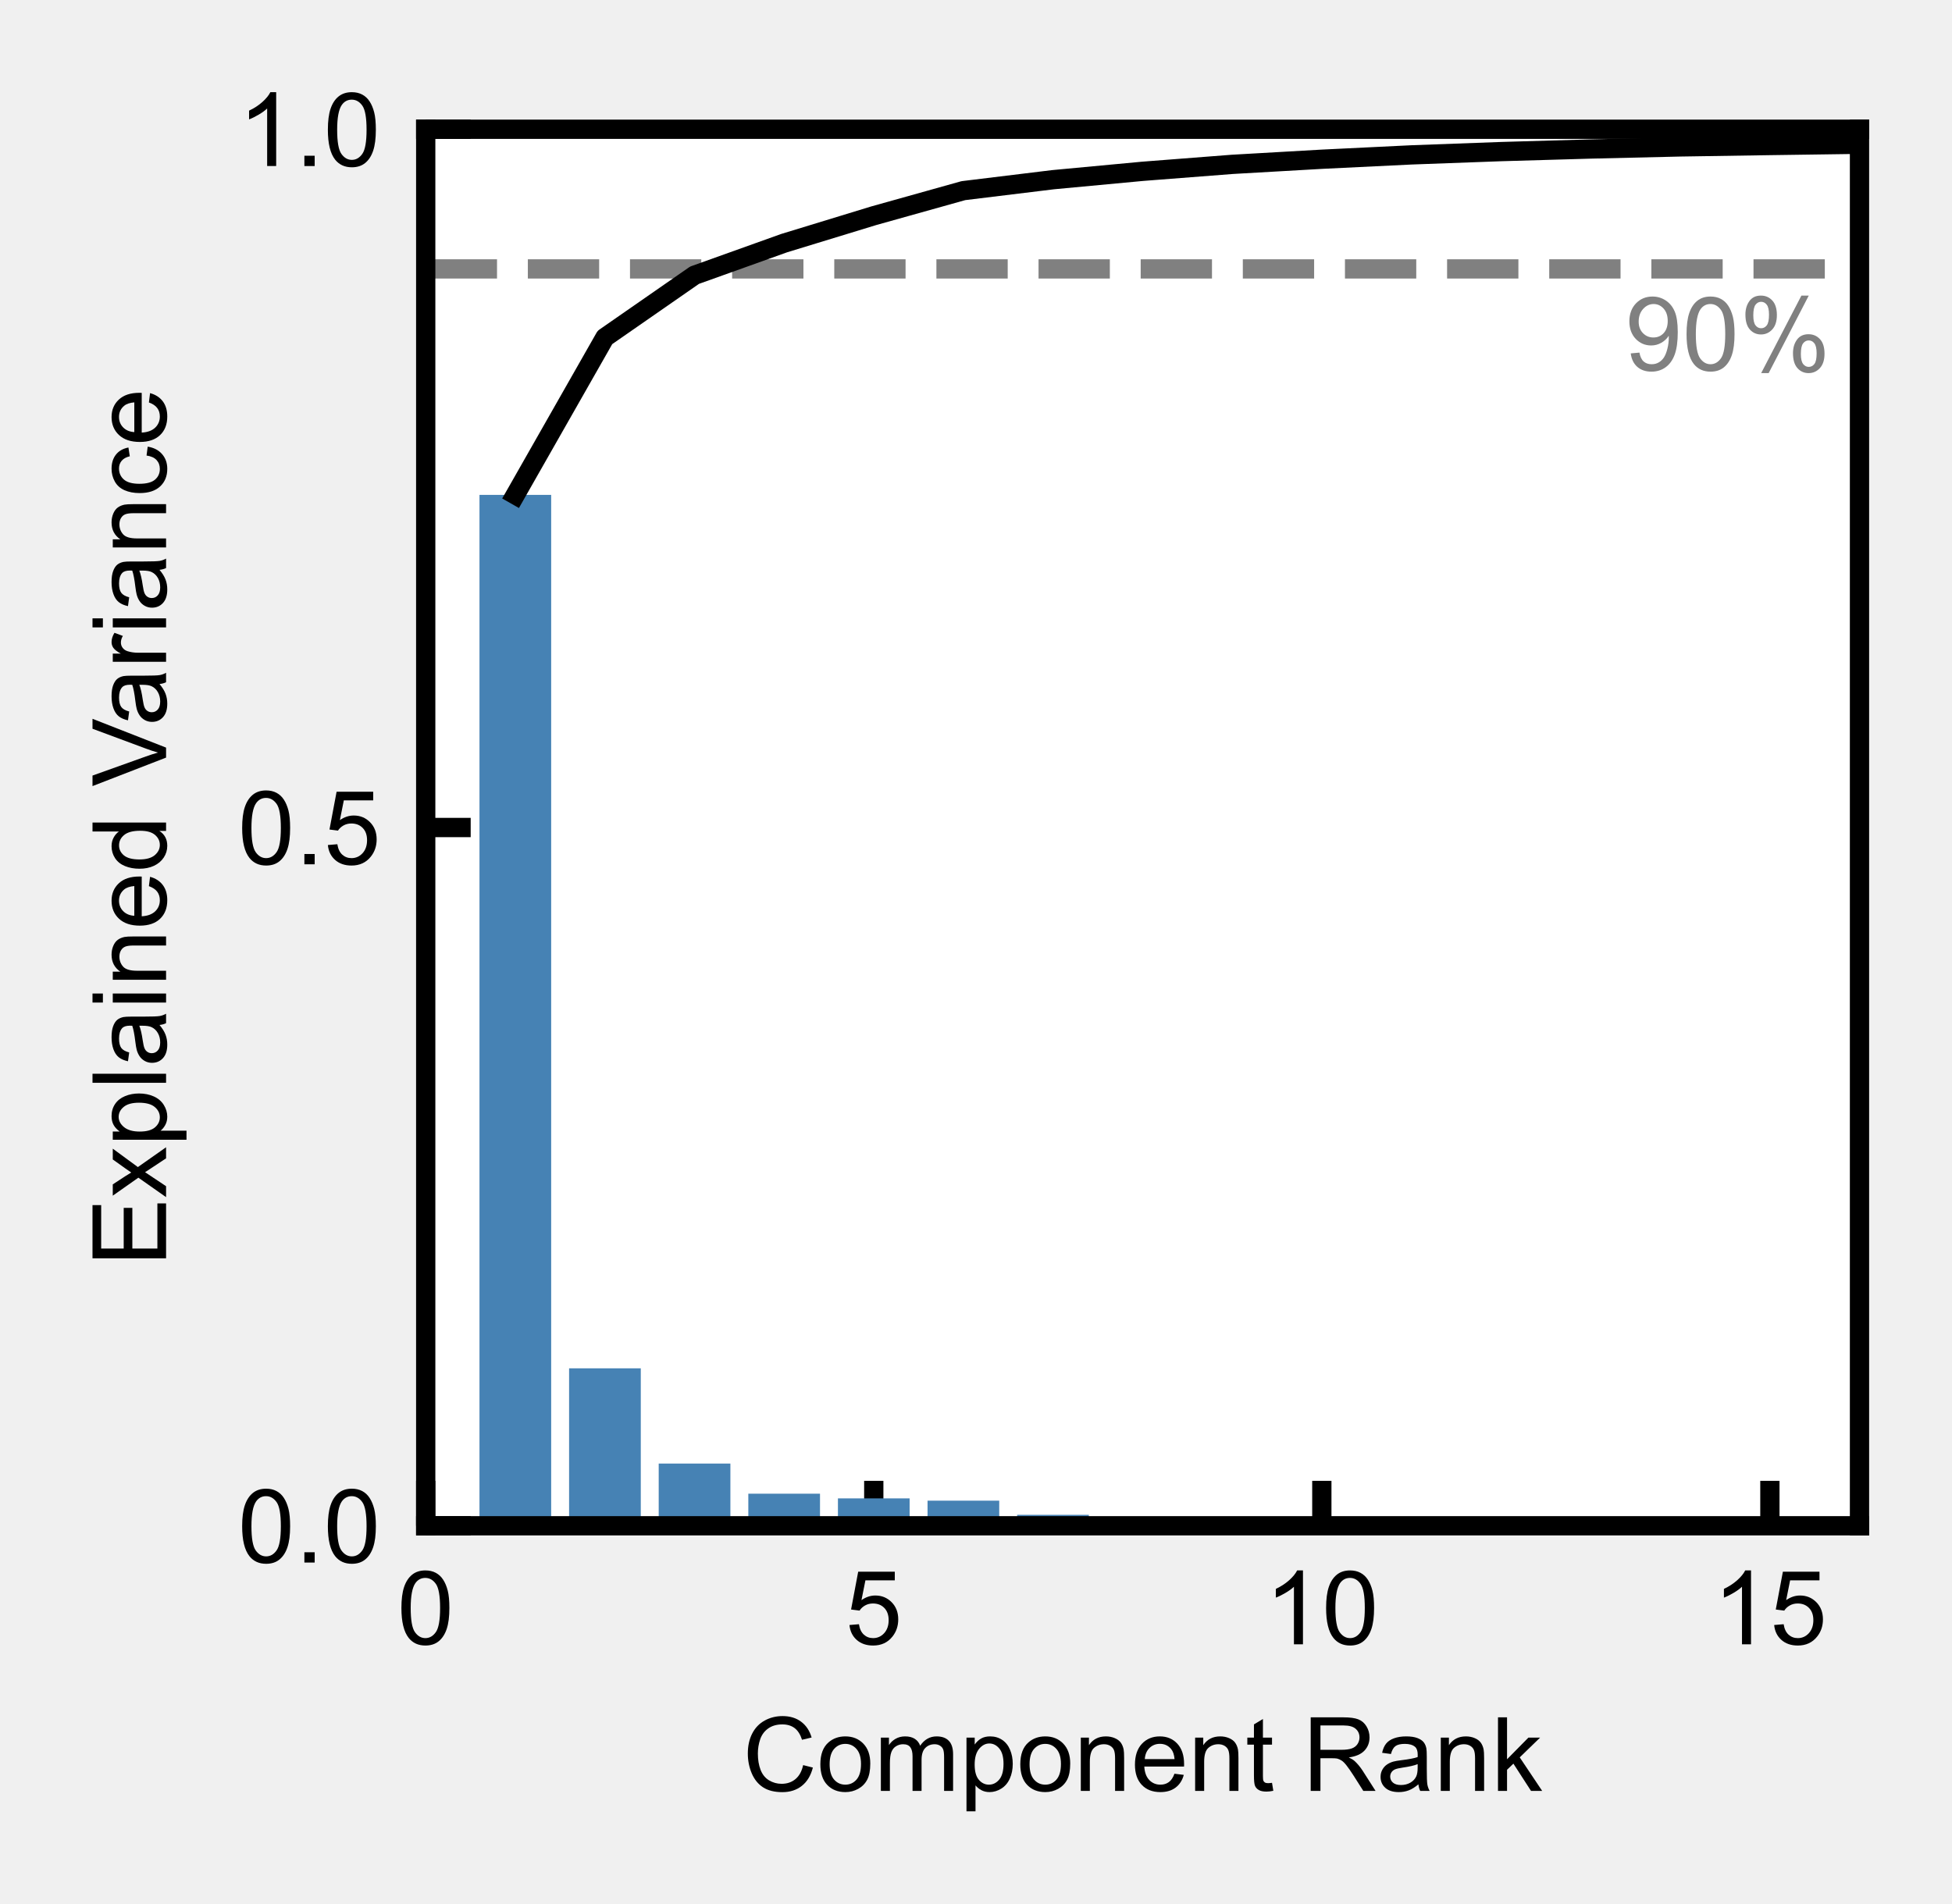
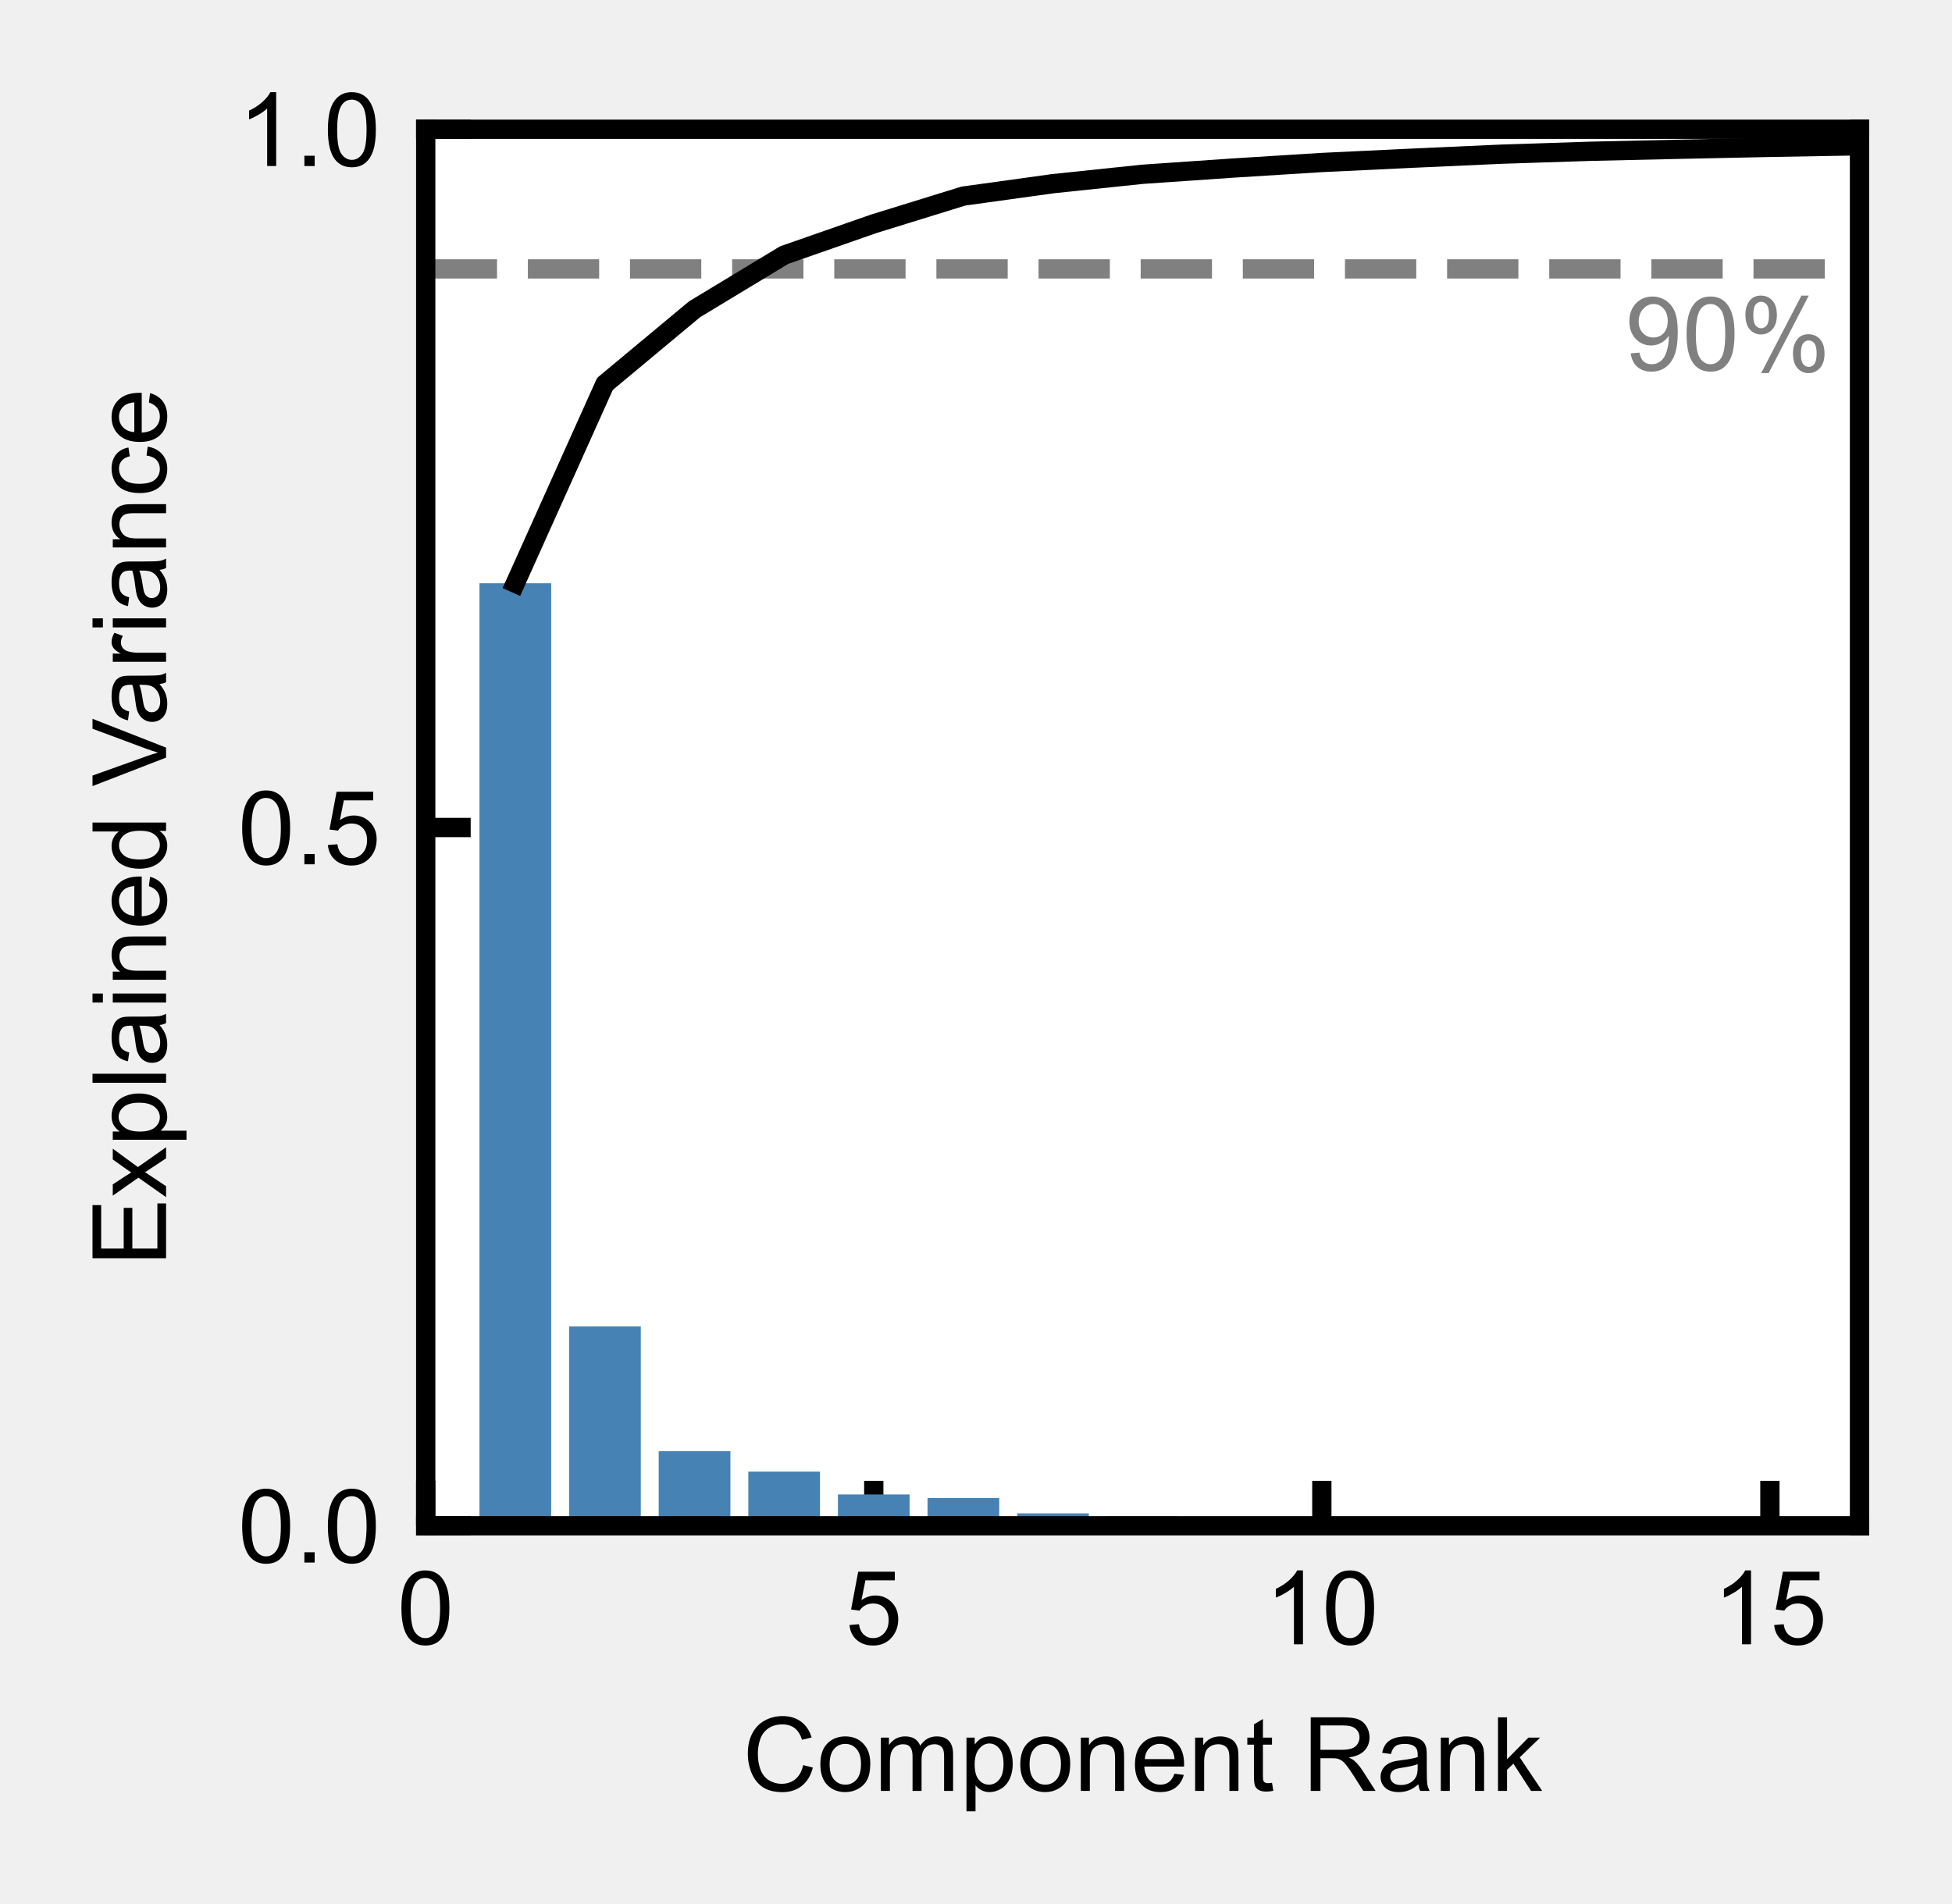
<svg xmlns="http://www.w3.org/2000/svg" xmlns:xlink="http://www.w3.org/1999/xlink" height="148.213pt" version="1.1" viewBox="0 0 151.936 148.213" width="151.936pt">
  <defs>
    <style type="text/css">*{stroke-linecap:butt;stroke-linejoin:round;}</style>
  </defs>
  <g id="figure_1">
    <g id="patch_1">
      <path d="M 0 148.213  L 151.936 148.213  L 151.936 0  L 0 0  z " style="fill:none;" />
    </g>
    <g id="axes_1">
      <g id="patch_2">
        <path d="M 33.136 118.783  L 144.736 118.783  L 144.736 10.063  L 33.136 10.063  z " style="fill:#ffffff;" />
      </g>
      <g id="line2d_1">
-         <path clip-path="url(#p98f0bb0aaa)" d="M 33.136 20.935  L 144.736 20.935  " style="fill:none;stroke:#808080;stroke-dasharray:5.55,2.4;stroke-dashoffset:0;stroke-width:1.5;" />
+         <path clip-path="url(#pf2e856f016)" d="M 33.136 20.935  L 144.736 20.935  " style="fill:none;stroke:#808080;stroke-dasharray:5.55,2.4;stroke-dashoffset:0;stroke-width:1.5;" />
      </g>
      <g id="matplotlib.axis_1">
        <g id="xtick_1">
          <g id="line2d_2">
            <defs>
-               <path d="M 0 0  L 0 -3.5  " id="m5af185810b" style="stroke:#000000;stroke-width:1.5;" />
-             </defs>
-             <g>
-               <use style="stroke:#000000;stroke-width:1.5;" x="33.136" xlink:href="#m5af185810b" y="118.783" />
+               <path d="M 0 0  L 0 -3.5  " id="m2e99eced21" style="stroke:#000000;stroke-width:1.5;" />
+             </defs>
+             <g>
+               <use style="stroke:#000000;stroke-width:1.5;" x="33.136" xlink:href="#m2e99eced21" y="118.783" />
            </g>
          </g>
          <g id="text_1">
            <g transform="translate(30.91187 128.0094)scale(0.08 -0.08)">
              <defs>
                <path d="M 4.156 35.297  Q 4.156 48 6.766 55.734  Q 9.375 63.484 14.516 67.672  Q 19.672 71.875 27.484 71.875  Q 33.25 71.875 37.594 69.547  Q 41.938 67.234 44.766 62.859  Q 47.609 58.5 49.219 52.219  Q 50.828 45.953 50.828 35.297  Q 50.828 22.703 48.234 14.969  Q 45.656 7.234 40.5 3  Q 35.359 -1.219 27.484 -1.219  Q 17.141 -1.219 11.234 6.203  Q 4.156 15.141 4.156 35.297  z M 13.188 35.297  Q 13.188 17.672 17.312 11.828  Q 21.438 6 27.484 6  Q 33.547 6 37.672 11.859  Q 41.797 17.719 41.797 35.297  Q 41.797 52.984 37.672 58.781  Q 33.547 64.594 27.391 64.594  Q 21.344 64.594 17.719 59.469  Q 13.188 52.938 13.188 35.297  z " id="ArialMT-48" />
              </defs>
              <use xlink:href="#ArialMT-48" />
            </g>
          </g>
        </g>
        <g id="xtick_2">
          <g id="line2d_3">
            <g>
-               <use style="stroke:#000000;stroke-width:1.5;" x="68.011" xlink:href="#m5af185810b" y="118.783" />
+               <use style="stroke:#000000;stroke-width:1.5;" x="68.011" xlink:href="#m2e99eced21" y="118.783" />
            </g>
          </g>
          <g id="text_2">
            <g transform="translate(65.78687 128.0094)scale(0.08 -0.08)">
              <defs>
                <path d="M 4.156 18.75  L 13.375 19.531  Q 14.406 12.797 18.141 9.391  Q 21.875 6 27.156 6  Q 33.5 6 37.891 10.781  Q 42.281 15.578 42.281 23.484  Q 42.281 31 38.062 35.344  Q 33.844 39.703 27 39.703  Q 22.75 39.703 19.328 37.766  Q 15.922 35.844 13.969 32.766  L 5.719 33.844  L 12.641 70.609  L 48.25 70.609  L 48.25 62.203  L 19.672 62.203  L 15.828 42.969  Q 22.266 47.469 29.344 47.469  Q 38.719 47.469 45.156 40.969  Q 51.609 34.469 51.609 24.266  Q 51.609 14.547 45.953 7.469  Q 39.062 -1.219 27.156 -1.219  Q 17.391 -1.219 11.203 4.25  Q 5.031 9.719 4.156 18.75  z " id="ArialMT-53" />
              </defs>
              <use xlink:href="#ArialMT-53" />
            </g>
          </g>
        </g>
        <g id="xtick_3">
          <g id="line2d_4">
            <g>
-               <use style="stroke:#000000;stroke-width:1.5;" x="102.886" xlink:href="#m5af185810b" y="118.783" />
+               <use style="stroke:#000000;stroke-width:1.5;" x="102.886" xlink:href="#m2e99eced21" y="118.783" />
            </g>
          </g>
          <g id="text_3">
            <g transform="translate(98.4375 128.0094)scale(0.08 -0.08)">
              <defs>
                <path d="M 37.25 0  L 28.469 0  L 28.469 56  Q 25.297 52.984 20.141 49.953  Q 14.984 46.922 10.891 45.406  L 10.891 53.906  Q 18.266 57.375 23.781 62.297  Q 29.297 67.234 31.594 71.875  L 37.25 71.875  z " id="ArialMT-49" />
              </defs>
              <use xlink:href="#ArialMT-49" />
              <use x="55.615" xlink:href="#ArialMT-48" />
            </g>
          </g>
        </g>
        <g id="xtick_4">
          <g id="line2d_5">
            <g>
-               <use style="stroke:#000000;stroke-width:1.5;" x="137.761" xlink:href="#m5af185810b" y="118.783" />
+               <use style="stroke:#000000;stroke-width:1.5;" x="137.761" xlink:href="#m2e99eced21" y="118.783" />
            </g>
          </g>
          <g id="text_4">
            <g transform="translate(133.3125 128.0094)scale(0.08 -0.08)">
              <use xlink:href="#ArialMT-49" />
              <use x="55.615" xlink:href="#ArialMT-53" />
            </g>
          </g>
        </g>
        <g id="text_5">
          <g transform="translate(57.80938 139.4231)scale(0.08 -0.08)">
            <defs>
              <path d="M 58.797 25.094  L 68.266 22.703  Q 65.281 11.031 57.547 4.906  Q 49.812 -1.219 38.625 -1.219  Q 27.047 -1.219 19.797 3.484  Q 12.547 8.203 8.766 17.141  Q 4.984 26.078 4.984 36.328  Q 4.984 47.516 9.25 55.828  Q 13.531 64.156 21.406 68.469  Q 29.297 72.797 38.766 72.797  Q 49.516 72.797 56.828 67.328  Q 64.156 61.859 67.047 51.953  L 57.719 49.75  Q 55.219 57.562 50.484 61.125  Q 45.75 64.703 38.578 64.703  Q 30.328 64.703 24.781 60.734  Q 19.234 56.781 16.984 50.109  Q 14.75 43.453 14.75 36.375  Q 14.75 27.25 17.406 20.438  Q 20.062 13.625 25.672 10.25  Q 31.297 6.891 37.844 6.891  Q 45.797 6.891 51.312 11.469  Q 56.844 16.062 58.797 25.094  z " id="ArialMT-67" />
              <path d="M 3.328 25.922  Q 3.328 40.328 11.328 47.266  Q 18.016 53.031 27.641 53.031  Q 38.328 53.031 45.109 46.016  Q 51.906 39.016 51.906 26.656  Q 51.906 16.656 48.906 10.906  Q 45.906 5.172 40.156 2  Q 34.422 -1.172 27.641 -1.172  Q 16.75 -1.172 10.031 5.812  Q 3.328 12.797 3.328 25.922  z M 12.359 25.922  Q 12.359 15.969 16.703 11.016  Q 21.047 6.062 27.641 6.062  Q 34.188 6.062 38.531 11.031  Q 42.875 16.016 42.875 26.219  Q 42.875 35.844 38.5 40.797  Q 34.125 45.75 27.641 45.75  Q 21.047 45.75 16.703 40.812  Q 12.359 35.891 12.359 25.922  z " id="ArialMT-111" />
              <path d="M 6.594 0  L 6.594 51.859  L 14.453 51.859  L 14.453 44.578  Q 16.891 48.391 20.938 50.703  Q 25 53.031 30.172 53.031  Q 35.938 53.031 39.625 50.641  Q 43.312 48.25 44.828 43.953  Q 50.984 53.031 60.844 53.031  Q 68.562 53.031 72.703 48.75  Q 76.859 44.484 76.859 35.594  L 76.859 0  L 68.109 0  L 68.109 32.672  Q 68.109 37.938 67.25 40.25  Q 66.406 42.578 64.156 43.984  Q 61.922 45.406 58.891 45.406  Q 53.422 45.406 49.797 41.766  Q 46.188 38.141 46.188 30.125  L 46.188 0  L 37.406 0  L 37.406 33.688  Q 37.406 39.547 35.25 42.469  Q 33.109 45.406 28.219 45.406  Q 24.516 45.406 21.359 43.453  Q 18.219 41.5 16.797 37.734  Q 15.375 33.984 15.375 26.906  L 15.375 0  z " id="ArialMT-109" />
              <path d="M 6.594 -19.875  L 6.594 51.859  L 14.594 51.859  L 14.594 45.125  Q 17.438 49.078 21 51.047  Q 24.562 53.031 29.641 53.031  Q 36.281 53.031 41.359 49.609  Q 46.438 46.188 49.016 39.953  Q 51.609 33.734 51.609 26.312  Q 51.609 18.359 48.75 11.984  Q 45.906 5.609 40.453 2.219  Q 35.016 -1.172 29 -1.172  Q 24.609 -1.172 21.109 0.688  Q 17.625 2.547 15.375 5.375  L 15.375 -19.875  z M 14.547 25.641  Q 14.547 15.625 18.594 10.844  Q 22.656 6.062 28.422 6.062  Q 34.281 6.062 38.453 11.016  Q 42.625 15.969 42.625 26.375  Q 42.625 36.281 38.547 41.203  Q 34.469 46.141 28.812 46.141  Q 23.188 46.141 18.859 40.891  Q 14.547 35.641 14.547 25.641  z " id="ArialMT-112" />
              <path d="M 6.594 0  L 6.594 51.859  L 14.5 51.859  L 14.5 44.484  Q 20.219 53.031 31 53.031  Q 35.688 53.031 39.625 51.344  Q 43.562 49.656 45.516 46.922  Q 47.469 44.188 48.25 40.438  Q 48.734 37.984 48.734 31.891  L 48.734 0  L 39.938 0  L 39.938 31.547  Q 39.938 36.922 38.906 39.578  Q 37.891 42.234 35.281 43.812  Q 32.672 45.406 29.156 45.406  Q 23.531 45.406 19.453 41.844  Q 15.375 38.281 15.375 28.328  L 15.375 0  z " id="ArialMT-110" />
              <path d="M 42.094 16.703  L 51.172 15.578  Q 49.031 7.625 43.219 3.219  Q 37.406 -1.172 28.375 -1.172  Q 17 -1.172 10.328 5.828  Q 3.656 12.844 3.656 25.484  Q 3.656 38.578 10.391 45.797  Q 17.141 53.031 27.875 53.031  Q 38.281 53.031 44.875 45.953  Q 51.469 38.875 51.469 26.031  Q 51.469 25.25 51.422 23.688  L 12.75 23.688  Q 13.234 15.141 17.578 10.594  Q 21.922 6.062 28.422 6.062  Q 33.25 6.062 36.672 8.594  Q 40.094 11.141 42.094 16.703  z M 13.234 30.906  L 42.188 30.906  Q 41.609 37.453 38.875 40.719  Q 34.672 45.797 27.984 45.797  Q 21.922 45.797 17.797 41.75  Q 13.672 37.703 13.234 30.906  z " id="ArialMT-101" />
              <path d="M 25.781 7.859  L 27.047 0.094  Q 23.344 -0.688 20.406 -0.688  Q 15.625 -0.688 12.984 0.828  Q 10.359 2.344 9.281 4.812  Q 8.203 7.281 8.203 15.188  L 8.203 45.016  L 1.766 45.016  L 1.766 51.859  L 8.203 51.859  L 8.203 64.703  L 16.938 69.969  L 16.938 51.859  L 25.781 51.859  L 25.781 45.016  L 16.938 45.016  L 16.938 14.703  Q 16.938 10.938 17.406 9.859  Q 17.875 8.797 18.922 8.156  Q 19.969 7.516 21.922 7.516  Q 23.391 7.516 25.781 7.859  z " id="ArialMT-116" />
              <path id="ArialMT-32" />
              <path d="M 7.859 0  L 7.859 71.578  L 39.594 71.578  Q 49.172 71.578 54.141 69.641  Q 59.125 67.719 62.109 62.828  Q 65.094 57.953 65.094 52.047  Q 65.094 44.438 60.156 39.203  Q 55.219 33.984 44.922 32.562  Q 48.688 30.766 50.641 29  Q 54.781 25.203 58.5 19.484  L 70.953 0  L 59.031 0  L 49.562 14.891  Q 45.406 21.344 42.719 24.75  Q 40.047 28.172 37.922 29.531  Q 35.797 30.906 33.594 31.453  Q 31.984 31.781 28.328 31.781  L 17.328 31.781  L 17.328 0  z M 17.328 39.984  L 37.703 39.984  Q 44.188 39.984 47.844 41.328  Q 51.516 42.672 53.422 45.625  Q 55.328 48.578 55.328 52.047  Q 55.328 57.125 51.641 60.391  Q 47.953 63.672 39.984 63.672  L 17.328 63.672  z " id="ArialMT-82" />
              <path d="M 40.438 6.391  Q 35.547 2.25 31.031 0.531  Q 26.516 -1.172 21.344 -1.172  Q 12.797 -1.172 8.203 3  Q 3.609 7.172 3.609 13.672  Q 3.609 17.484 5.344 20.625  Q 7.078 23.781 9.891 25.688  Q 12.703 27.594 16.219 28.562  Q 18.797 29.25 24.031 29.891  Q 34.672 31.156 39.703 32.906  Q 39.75 34.719 39.75 35.203  Q 39.75 40.578 37.25 42.781  Q 33.891 45.75 27.25 45.75  Q 21.047 45.75 18.094 43.578  Q 15.141 41.406 13.719 35.891  L 5.125 37.062  Q 6.297 42.578 8.984 45.969  Q 11.672 49.359 16.75 51.188  Q 21.828 53.031 28.516 53.031  Q 35.156 53.031 39.297 51.469  Q 43.453 49.906 45.406 47.531  Q 47.359 45.172 48.141 41.547  Q 48.578 39.312 48.578 33.453  L 48.578 21.734  Q 48.578 9.469 49.141 6.219  Q 49.703 2.984 51.375 0  L 42.188 0  Q 40.828 2.734 40.438 6.391  z M 39.703 26.031  Q 34.906 24.078 25.344 22.703  Q 19.922 21.922 17.672 20.938  Q 15.438 19.969 14.203 18.094  Q 12.984 16.219 12.984 13.922  Q 12.984 10.406 15.641 8.062  Q 18.312 5.719 23.438 5.719  Q 28.516 5.719 32.469 7.938  Q 36.422 10.156 38.281 14.016  Q 39.703 17 39.703 22.797  z " id="ArialMT-97" />
              <path d="M 6.641 0  L 6.641 71.578  L 15.438 71.578  L 15.438 30.766  L 36.234 51.859  L 47.609 51.859  L 27.781 32.625  L 49.609 0  L 38.766 0  L 21.625 26.516  L 15.438 20.562  L 15.438 0  z " id="ArialMT-107" />
            </defs>
            <use xlink:href="#ArialMT-67" />
            <use x="72.217" xlink:href="#ArialMT-111" />
            <use x="127.832" xlink:href="#ArialMT-109" />
            <use x="211.133" xlink:href="#ArialMT-112" />
            <use x="266.748" xlink:href="#ArialMT-111" />
            <use x="322.363" xlink:href="#ArialMT-110" />
            <use x="377.979" xlink:href="#ArialMT-101" />
            <use x="433.594" xlink:href="#ArialMT-110" />
            <use x="489.209" xlink:href="#ArialMT-116" />
            <use x="516.992" xlink:href="#ArialMT-32" />
            <use x="544.775" xlink:href="#ArialMT-82" />
            <use x="616.992" xlink:href="#ArialMT-97" />
            <use x="672.607" xlink:href="#ArialMT-110" />
            <use x="728.223" xlink:href="#ArialMT-107" />
          </g>
        </g>
      </g>
      <g id="matplotlib.axis_2">
        <g id="ytick_1">
          <g id="line2d_6">
            <defs>
-               <path d="M 0 0  L 3.5 0  " id="m9b7e05f773" style="stroke:#000000;stroke-width:1.5;" />
-             </defs>
-             <g>
-               <use style="stroke:#000000;stroke-width:1.5;" x="33.136" xlink:href="#m9b7e05f773" y="118.783" />
+               <path d="M 0 0  L 3.5 0  " id="m321770d5bc" style="stroke:#000000;stroke-width:1.5;" />
+             </defs>
+             <g>
+               <use style="stroke:#000000;stroke-width:1.5;" x="33.136" xlink:href="#m321770d5bc" y="118.783" />
            </g>
          </g>
          <g id="text_6">
            <g transform="translate(18.51625 121.6462)scale(0.08 -0.08)">
              <defs>
                <path d="M 9.078 0  L 9.078 10.016  L 19.094 10.016  L 19.094 0  z " id="ArialMT-46" />
              </defs>
              <use xlink:href="#ArialMT-48" />
              <use x="55.615" xlink:href="#ArialMT-46" />
              <use x="83.398" xlink:href="#ArialMT-48" />
            </g>
          </g>
        </g>
        <g id="ytick_2">
          <g id="line2d_7">
            <g>
-               <use style="stroke:#000000;stroke-width:1.5;" x="33.136" xlink:href="#m9b7e05f773" y="64.423" />
+               <use style="stroke:#000000;stroke-width:1.5;" x="33.136" xlink:href="#m321770d5bc" y="64.423" />
            </g>
          </g>
          <g id="text_7">
            <g transform="translate(18.51625 67.28625)scale(0.08 -0.08)">
              <use xlink:href="#ArialMT-48" />
              <use x="55.615" xlink:href="#ArialMT-46" />
              <use x="83.398" xlink:href="#ArialMT-53" />
            </g>
          </g>
        </g>
        <g id="ytick_3">
          <g id="line2d_8">
            <g>
-               <use style="stroke:#000000;stroke-width:1.5;" x="33.136" xlink:href="#m9b7e05f773" y="10.063" />
+               <use style="stroke:#000000;stroke-width:1.5;" x="33.136" xlink:href="#m321770d5bc" y="10.063" />
            </g>
          </g>
          <g id="text_8">
            <g transform="translate(18.51625 12.92625)scale(0.08 -0.08)">
              <use xlink:href="#ArialMT-49" />
              <use x="55.615" xlink:href="#ArialMT-46" />
              <use x="83.398" xlink:href="#ArialMT-48" />
            </g>
          </g>
        </g>
        <g id="text_9">
          <g transform="translate(12.92625 98.59313)rotate(-90)scale(0.08 -0.08)">
            <defs>
              <path d="M 7.906 0  L 7.906 71.578  L 59.672 71.578  L 59.672 63.141  L 17.391 63.141  L 17.391 41.219  L 56.984 41.219  L 56.984 32.812  L 17.391 32.812  L 17.391 8.453  L 61.328 8.453  L 61.328 0  z " id="ArialMT-69" />
              <path d="M 0.734 0  L 19.672 26.953  L 2.156 51.859  L 13.141 51.859  L 21.094 39.703  Q 23.344 36.234 24.703 33.891  Q 26.859 37.109 28.656 39.594  L 37.406 51.859  L 47.906 51.859  L 29.984 27.438  L 49.266 0  L 38.484 0  L 27.828 16.109  L 25 20.453  L 11.375 0  z " id="ArialMT-120" />
              <path d="M 6.391 0  L 6.391 71.578  L 15.188 71.578  L 15.188 0  z " id="ArialMT-108" />
              <path d="M 6.641 61.469  L 6.641 71.578  L 15.438 71.578  L 15.438 61.469  z M 6.641 0  L 6.641 51.859  L 15.438 51.859  L 15.438 0  z " id="ArialMT-105" />
              <path d="M 40.234 0  L 40.234 6.547  Q 35.297 -1.172 25.734 -1.172  Q 19.531 -1.172 14.328 2.25  Q 9.125 5.672 6.266 11.797  Q 3.422 17.922 3.422 25.875  Q 3.422 33.641 6 39.969  Q 8.594 46.297 13.766 49.656  Q 18.953 53.031 25.344 53.031  Q 30.031 53.031 33.688 51.047  Q 37.359 49.078 39.656 45.906  L 39.656 71.578  L 48.391 71.578  L 48.391 0  z M 12.453 25.875  Q 12.453 15.922 16.641 10.984  Q 20.844 6.062 26.562 6.062  Q 32.328 6.062 36.344 10.766  Q 40.375 15.484 40.375 25.141  Q 40.375 35.797 36.266 40.766  Q 32.172 45.75 26.172 45.75  Q 20.312 45.75 16.375 40.969  Q 12.453 36.188 12.453 25.875  z " id="ArialMT-100" />
              <path d="M 28.172 0  L 0.438 71.578  L 10.688 71.578  L 29.297 19.578  Q 31.547 13.328 33.062 7.859  Q 34.719 13.719 36.922 19.578  L 56.25 71.578  L 65.922 71.578  L 37.891 0  z " id="ArialMT-86" />
              <path d="M 6.5 0  L 6.5 51.859  L 14.406 51.859  L 14.406 44  Q 17.438 49.516 20 51.266  Q 22.562 53.031 25.641 53.031  Q 30.078 53.031 34.672 50.203  L 31.641 42.047  Q 28.422 43.953 25.203 43.953  Q 22.312 43.953 20.016 42.219  Q 17.719 40.484 16.75 37.406  Q 15.281 32.719 15.281 27.156  L 15.281 0  z " id="ArialMT-114" />
              <path d="M 40.438 19  L 49.078 17.875  Q 47.656 8.938 41.812 3.875  Q 35.984 -1.172 27.484 -1.172  Q 16.844 -1.172 10.375 5.781  Q 3.906 12.75 3.906 25.734  Q 3.906 34.125 6.688 40.422  Q 9.469 46.734 15.156 49.875  Q 20.844 53.031 27.547 53.031  Q 35.984 53.031 41.359 48.75  Q 46.734 44.484 48.25 36.625  L 39.703 35.297  Q 38.484 40.531 35.375 43.156  Q 32.281 45.797 27.875 45.797  Q 21.234 45.797 17.078 41.031  Q 12.938 36.281 12.938 25.984  Q 12.938 15.531 16.938 10.797  Q 20.953 6.062 27.391 6.062  Q 32.562 6.062 36.031 9.234  Q 39.5 12.406 40.438 19  z " id="ArialMT-99" />
            </defs>
            <use xlink:href="#ArialMT-69" />
            <use x="66.699" xlink:href="#ArialMT-120" />
            <use x="116.699" xlink:href="#ArialMT-112" />
            <use x="172.314" xlink:href="#ArialMT-108" />
            <use x="194.531" xlink:href="#ArialMT-97" />
            <use x="250.146" xlink:href="#ArialMT-105" />
            <use x="272.363" xlink:href="#ArialMT-110" />
            <use x="327.979" xlink:href="#ArialMT-101" />
            <use x="383.594" xlink:href="#ArialMT-100" />
            <use x="439.209" xlink:href="#ArialMT-32" />
            <use x="466.992" xlink:href="#ArialMT-86" />
            <use x="526.316" xlink:href="#ArialMT-97" />
            <use x="581.932" xlink:href="#ArialMT-114" />
            <use x="615.232" xlink:href="#ArialMT-105" />
            <use x="637.449" xlink:href="#ArialMT-97" />
            <use x="693.064" xlink:href="#ArialMT-110" />
            <use x="748.68" xlink:href="#ArialMT-99" />
            <use x="798.68" xlink:href="#ArialMT-101" />
          </g>
        </g>
      </g>
      <g id="patch_3">
-         <path clip-path="url(#p98f0bb0aaa)" d="M 37.321 118.783  L 42.901 118.783  L 42.901 38.527  L 37.321 38.527  z " style="fill:#4682b4;" />
+         <path clip-path="url(#pf2e856f016)" d="M 37.321 118.783  L 42.901 118.783  L 42.901 45.406  L 37.321 45.406  z " style="fill:#4682b4;" />
      </g>
      <g id="patch_4">
-         <path clip-path="url(#p98f0bb0aaa)" d="M 44.296 118.783  L 49.876 118.783  L 49.876 106.527  L 44.296 106.527  z " style="fill:#4682b4;" />
+         <path clip-path="url(#pf2e856f016)" d="M 44.296 118.783  L 49.876 118.783  L 49.876 103.267  L 44.296 103.267  z " style="fill:#4682b4;" />
      </g>
      <g id="patch_5">
-         <path clip-path="url(#p98f0bb0aaa)" d="M 51.271 118.783  L 56.851 118.783  L 56.851 113.938  L 51.271 113.938  z " style="fill:#4682b4;" />
+         <path clip-path="url(#pf2e856f016)" d="M 51.271 118.783  L 56.851 118.783  L 56.851 112.971  L 51.271 112.971  z " style="fill:#4682b4;" />
      </g>
      <g id="patch_6">
-         <path clip-path="url(#p98f0bb0aaa)" d="M 58.246 118.783  L 63.826 118.783  L 63.826 116.285  L 58.246 116.285  z " style="fill:#4682b4;" />
+         <path clip-path="url(#pf2e856f016)" d="M 58.246 118.783  L 63.826 118.783  L 63.826 114.565  L 58.246 114.565  z " style="fill:#4682b4;" />
      </g>
      <g id="patch_7">
-         <path clip-path="url(#p98f0bb0aaa)" d="M 65.221 118.783  L 70.801 118.783  L 70.801 116.65  L 65.221 116.65  z " style="fill:#4682b4;" />
+         <path clip-path="url(#pf2e856f016)" d="M 65.221 118.783  L 70.801 118.783  L 70.801 116.347  L 65.221 116.347  z " style="fill:#4682b4;" />
      </g>
      <g id="patch_8">
-         <path clip-path="url(#p98f0bb0aaa)" d="M 72.196 118.783  L 77.776 118.783  L 77.776 116.83  L 72.196 116.83  z " style="fill:#4682b4;" />
+         <path clip-path="url(#pf2e856f016)" d="M 72.196 118.783  L 77.776 118.783  L 77.776 116.625  L 72.196 116.625  z " style="fill:#4682b4;" />
      </g>
      <g id="patch_9">
-         <path clip-path="url(#p98f0bb0aaa)" d="M 79.171 118.783  L 84.751 118.783  L 84.751 117.931  L 79.171 117.931  z " style="fill:#4682b4;" />
+         <path clip-path="url(#pf2e856f016)" d="M 79.171 118.783  L 84.751 118.783  L 84.751 117.817  L 79.171 117.817  z " style="fill:#4682b4;" />
      </g>
      <g id="patch_10">
-         <path clip-path="url(#p98f0bb0aaa)" d="M 86.146 118.783  L 91.726 118.783  L 91.726 118.13  L 86.146 118.13  z " style="fill:#4682b4;" />
+         <path clip-path="url(#pf2e856f016)" d="M 86.146 118.783  L 91.726 118.783  L 91.726 118.053  L 86.146 118.053  z " style="fill:#4682b4;" />
      </g>
      <g id="patch_11">
-         <path clip-path="url(#p98f0bb0aaa)" d="M 93.121 118.783  L 98.701 118.783  L 98.701 118.242  L 93.121 118.242  z " style="fill:#4682b4;" />
+         <path clip-path="url(#pf2e856f016)" d="M 93.121 118.783  L 98.701 118.783  L 98.701 118.303  L 93.121 118.303  z " style="fill:#4682b4;" />
      </g>
      <g id="patch_12">
-         <path clip-path="url(#p98f0bb0aaa)" d="M 100.096 118.783  L 105.676 118.783  L 105.676 118.384  L 100.096 118.384  z " style="fill:#4682b4;" />
+         <path clip-path="url(#pf2e856f016)" d="M 100.096 118.783  L 105.676 118.783  L 105.676 118.346  L 100.096 118.346  z " style="fill:#4682b4;" />
      </g>
      <g id="patch_13">
-         <path clip-path="url(#p98f0bb0aaa)" d="M 107.071 118.783  L 112.651 118.783  L 112.651 118.445  L 107.071 118.445  z " style="fill:#4682b4;" />
+         <path clip-path="url(#pf2e856f016)" d="M 107.071 118.783  L 112.651 118.783  L 112.651 118.451  L 107.071 118.451  z " style="fill:#4682b4;" />
      </g>
      <g id="patch_14">
-         <path clip-path="url(#p98f0bb0aaa)" d="M 114.046 118.783  L 119.626 118.783  L 119.626 118.527  L 114.046 118.527  z " style="fill:#4682b4;" />
+         <path clip-path="url(#pf2e856f016)" d="M 114.046 118.783  L 119.626 118.783  L 119.626 118.468  L 114.046 118.468  z " style="fill:#4682b4;" />
      </g>
      <g id="patch_15">
-         <path clip-path="url(#p98f0bb0aaa)" d="M 121.021 118.783  L 126.601 118.783  L 126.601 118.581  L 121.021 118.581  z " style="fill:#4682b4;" />
+         <path clip-path="url(#pf2e856f016)" d="M 121.021 118.783  L 126.601 118.783  L 126.601 118.556  L 121.021 118.556  z " style="fill:#4682b4;" />
      </g>
      <g id="patch_16">
-         <path clip-path="url(#p98f0bb0aaa)" d="M 127.996 118.783  L 133.576 118.783  L 133.576 118.62  L 127.996 118.62  z " style="fill:#4682b4;" />
+         <path clip-path="url(#pf2e856f016)" d="M 127.996 118.783  L 133.576 118.783  L 133.576 118.625  L 127.996 118.625  z " style="fill:#4682b4;" />
      </g>
      <g id="patch_17">
-         <path clip-path="url(#p98f0bb0aaa)" d="M 134.971 118.783  L 140.551 118.783  L 140.551 118.675  L 134.971 118.675  z " style="fill:#4682b4;" />
+         <path clip-path="url(#pf2e856f016)" d="M 134.971 118.783  L 140.551 118.783  L 140.551 118.637  L 134.971 118.637  z " style="fill:#4682b4;" />
      </g>
      <g id="patch_18">
-         <path clip-path="url(#p98f0bb0aaa)" d="M 141.946 118.783  L 147.526 118.783  L 147.526 118.685  L 141.946 118.685  z " style="fill:#4682b4;" />
+         <path clip-path="url(#pf2e856f016)" d="M 141.946 118.783  L 147.526 118.783  L 147.526 118.66  L 141.946 118.66  z " style="fill:#4682b4;" />
      </g>
      <g id="line2d_9">
-         <path clip-path="url(#p98f0bb0aaa)" d="M 40.111 38.527  L 47.086 26.271  L 54.061 21.426  L 61.036 18.928  L 68.011 16.795  L 74.986 14.842  L 81.961 13.99  L 88.936 13.337  L 95.911 12.796  L 102.886 12.397  L 109.861 12.058  L 116.836 11.802  L 123.811 11.6  L 130.786 11.437  L 137.761 11.329  L 144.736 11.231  " style="fill:none;stroke:#000000;stroke-linecap:square;stroke-width:1.5;" />
+         <path clip-path="url(#pf2e856f016)" d="M 40.111 45.406  L 47.086 29.89  L 54.061 24.078  L 61.036 19.86  L 68.011 17.423  L 74.986 15.265  L 81.961 14.299  L 88.936 13.568  L 95.911 13.088  L 102.886 12.651  L 109.861 12.319  L 116.836 12.004  L 123.811 11.777  L 130.786 11.619  L 137.761 11.473  L 144.736 11.35  " style="fill:none;stroke:#000000;stroke-linecap:square;stroke-width:1.5;" />
      </g>
      <g id="patch_19">
        <path d="M 33.136 118.783  L 33.136 10.063  " style="fill:none;stroke:#000000;stroke-linecap:square;stroke-linejoin:miter;stroke-width:1.5;" />
      </g>
      <g id="patch_20">
        <path d="M 144.736 118.783  L 144.736 10.063  " style="fill:none;stroke:#000000;stroke-linecap:square;stroke-linejoin:miter;stroke-width:1.5;" />
      </g>
      <g id="patch_21">
        <path d="M 33.136 118.783  L 144.736 118.783  " style="fill:none;stroke:#000000;stroke-linecap:square;stroke-linejoin:miter;stroke-width:1.5;" />
      </g>
      <g id="patch_22">
        <path d="M 33.136 10.063  L 144.736 10.063  " style="fill:none;stroke:#000000;stroke-linecap:square;stroke-linejoin:miter;stroke-width:1.5;" />
      </g>
      <g id="text_10">
        <g style="fill:#808080;" transform="translate(126.493 28.83578)scale(0.08 -0.08)">
          <defs>
            <path d="M 5.469 16.547  L 13.922 17.328  Q 14.984 11.375 18.016 8.688  Q 21.047 6 25.781 6  Q 29.828 6 32.875 7.859  Q 35.938 9.719 37.891 12.812  Q 39.844 15.922 41.156 21.188  Q 42.484 26.469 42.484 31.938  Q 42.484 32.516 42.438 33.688  Q 39.797 29.5 35.234 26.875  Q 30.672 24.266 25.344 24.266  Q 16.453 24.266 10.297 30.703  Q 4.156 37.156 4.156 47.703  Q 4.156 58.594 10.578 65.234  Q 17 71.875 26.656 71.875  Q 33.641 71.875 39.422 68.109  Q 45.219 64.359 48.219 57.391  Q 51.219 50.438 51.219 37.25  Q 51.219 23.531 48.234 15.406  Q 45.266 7.281 39.375 3.031  Q 33.5 -1.219 25.594 -1.219  Q 17.188 -1.219 11.859 3.438  Q 6.547 8.109 5.469 16.547  z M 41.453 48.141  Q 41.453 55.719 37.422 60.156  Q 33.406 64.594 27.734 64.594  Q 21.875 64.594 17.531 59.812  Q 13.188 55.031 13.188 47.406  Q 13.188 40.578 17.312 36.297  Q 21.438 32.031 27.484 32.031  Q 33.594 32.031 37.516 36.297  Q 41.453 40.578 41.453 48.141  z " id="ArialMT-57" />
            <path d="M 5.812 54.391  Q 5.812 62.062 9.672 67.422  Q 13.531 72.797 20.844 72.797  Q 27.594 72.797 32 67.984  Q 36.422 63.188 36.422 53.859  Q 36.422 44.781 31.953 39.875  Q 27.484 34.969 20.953 34.969  Q 14.453 34.969 10.125 39.797  Q 5.812 44.625 5.812 54.391  z M 21.094 66.75  Q 17.828 66.75 15.656 63.906  Q 13.484 61.078 13.484 53.516  Q 13.484 46.625 15.672 43.812  Q 17.875 41.016 21.094 41.016  Q 24.422 41.016 26.594 43.844  Q 28.766 46.688 28.766 54.203  Q 28.766 61.141 26.562 63.938  Q 24.359 66.75 21.094 66.75  z M 21.141 -2.641  L 60.297 72.797  L 67.438 72.797  L 28.422 -2.641  z M 52.094 16.797  Q 52.094 24.516 55.953 29.859  Q 59.812 35.203 67.188 35.203  Q 73.922 35.203 78.344 30.391  Q 82.766 25.594 82.766 16.266  Q 82.766 7.172 78.297 2.266  Q 73.828 -2.641 67.234 -2.641  Q 60.75 -2.641 56.422 2.219  Q 52.094 7.078 52.094 16.797  z M 67.438 29.156  Q 64.109 29.156 61.938 26.312  Q 59.766 23.484 59.766 15.922  Q 59.766 9.078 61.953 6.25  Q 64.156 3.422 67.391 3.422  Q 70.75 3.422 72.922 6.25  Q 75.094 9.078 75.094 16.609  Q 75.094 23.531 72.891 26.344  Q 70.703 29.156 67.438 29.156  z " id="ArialMT-37" />
          </defs>
          <use xlink:href="#ArialMT-57" />
          <use x="55.615" xlink:href="#ArialMT-48" />
          <use x="111.23" xlink:href="#ArialMT-37" />
        </g>
      </g>
    </g>
  </g>
  <defs>
-     <clipPath id="p98f0bb0aaa">
+     <clipPath id="pf2e856f016">
      <rect height="108.72" width="111.6" x="33.136" y="10.063" />
    </clipPath>
  </defs>
</svg>
